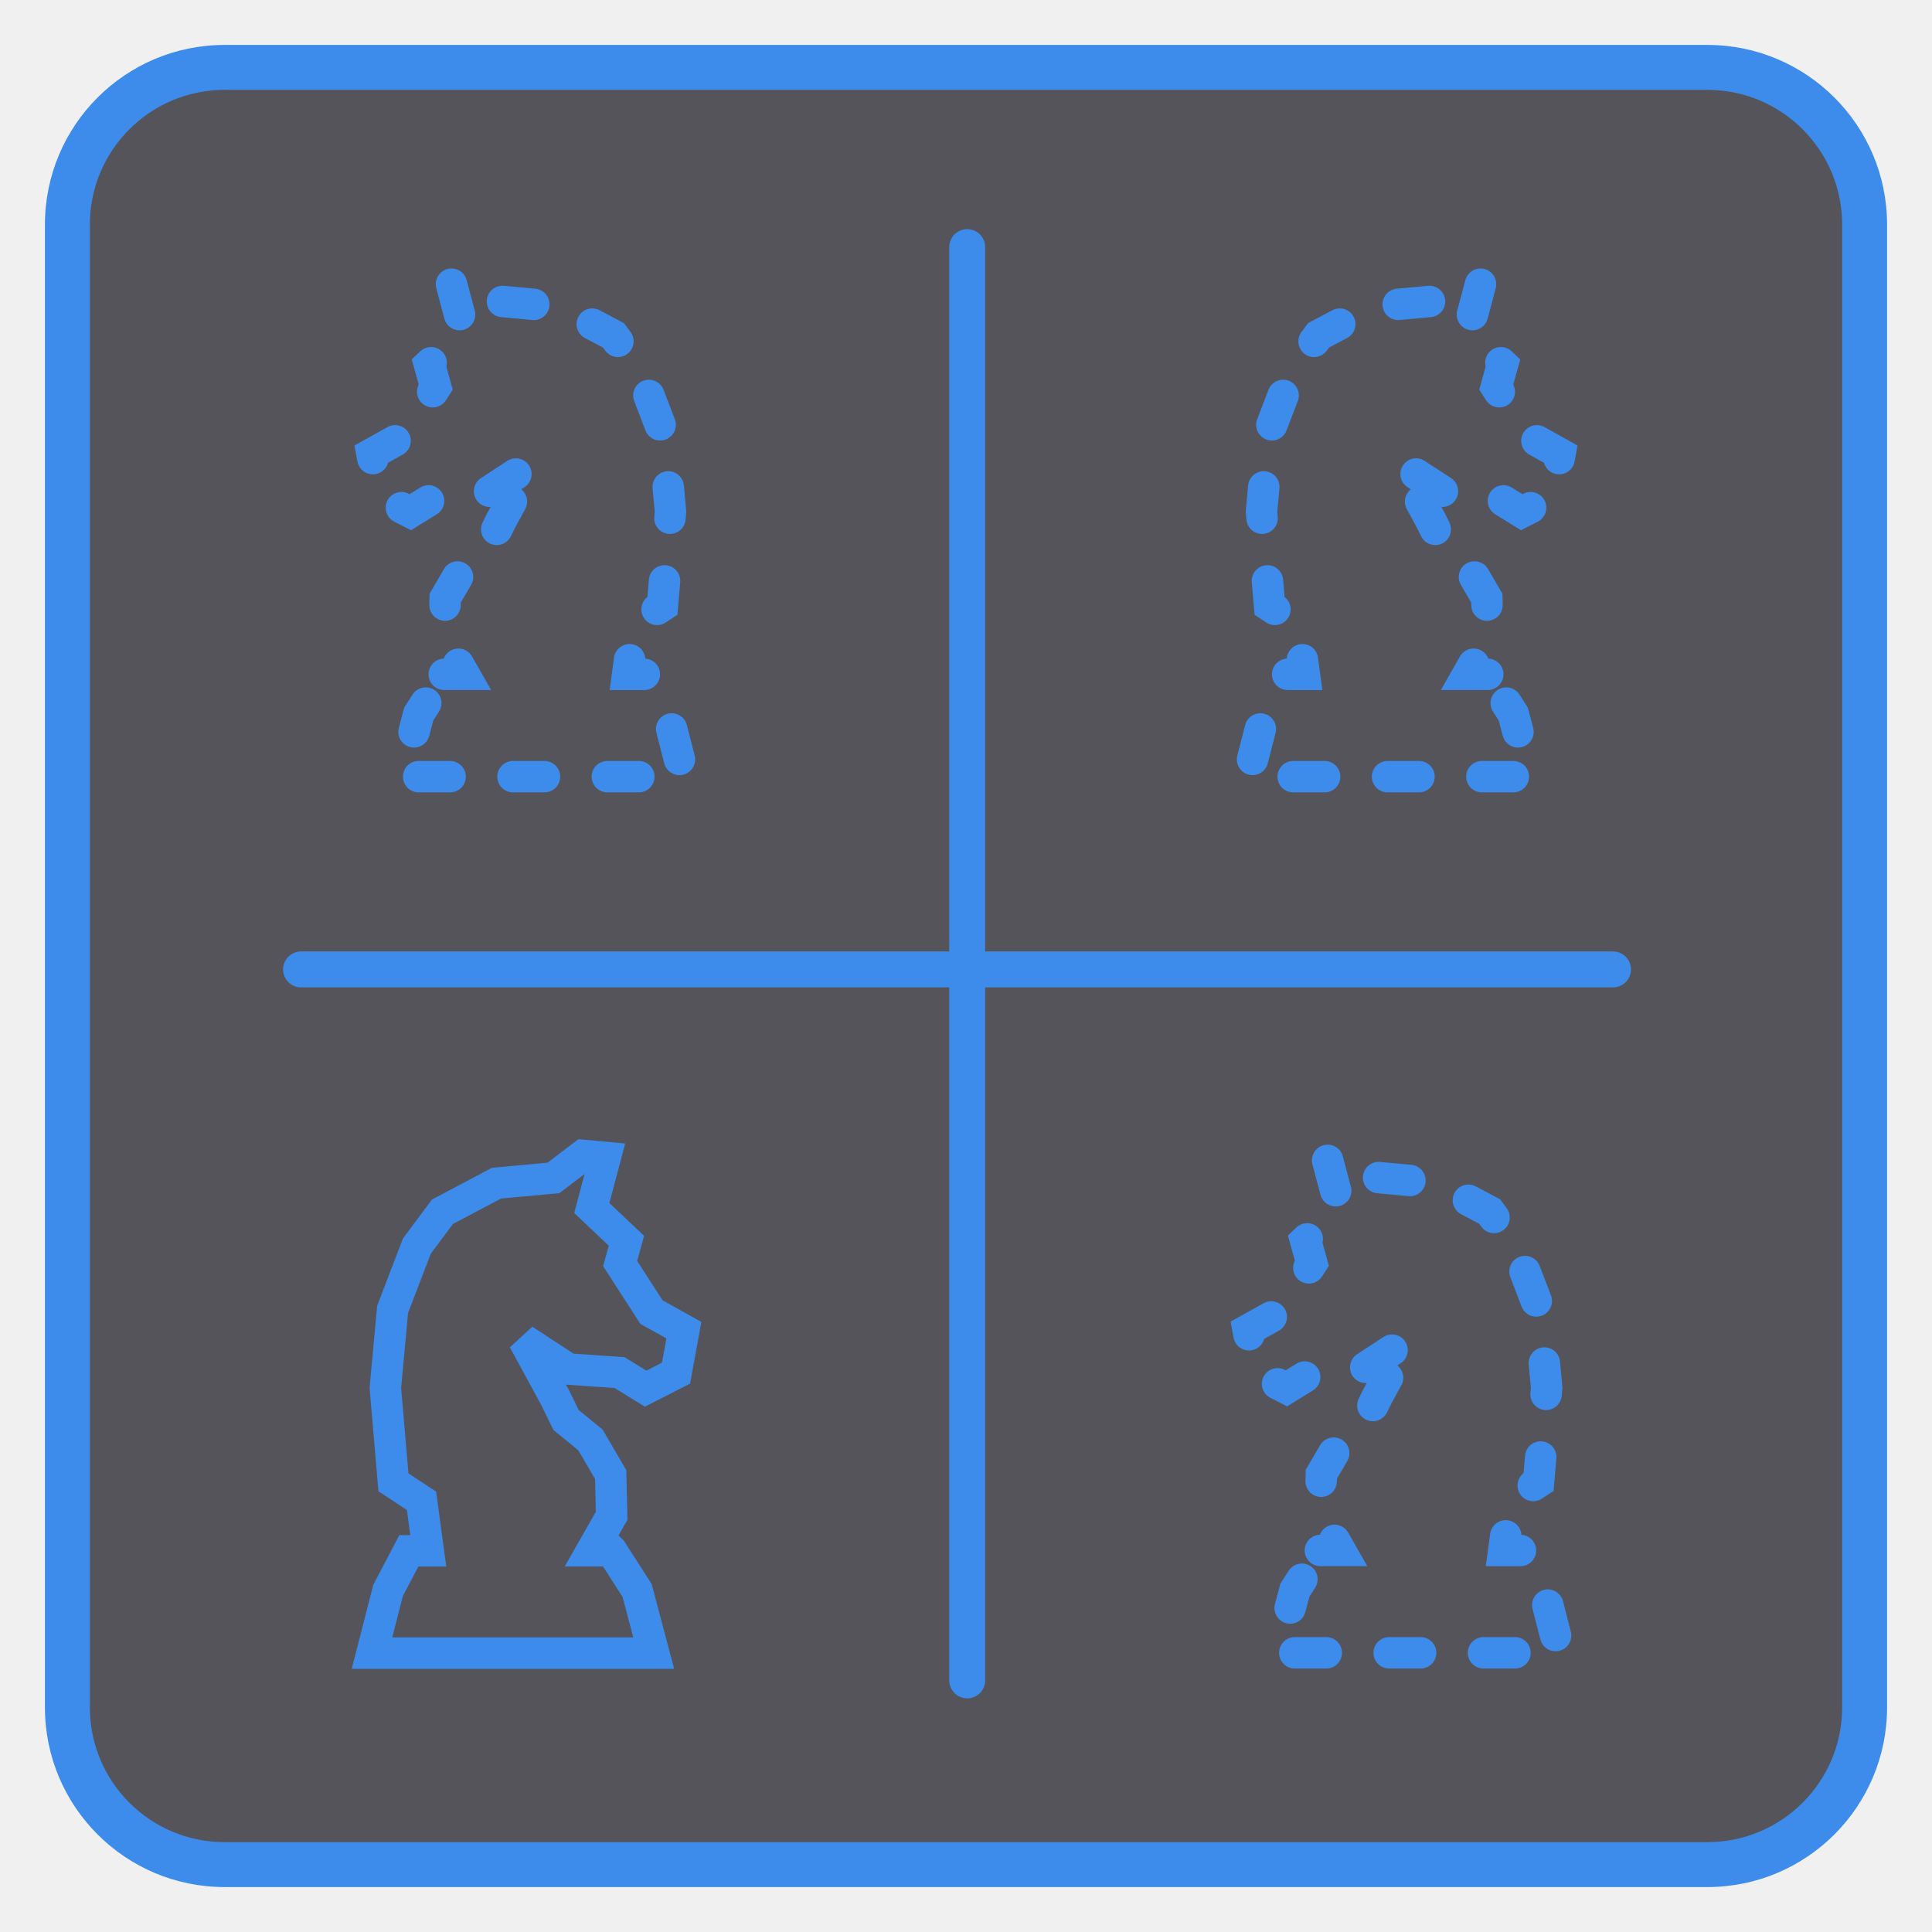
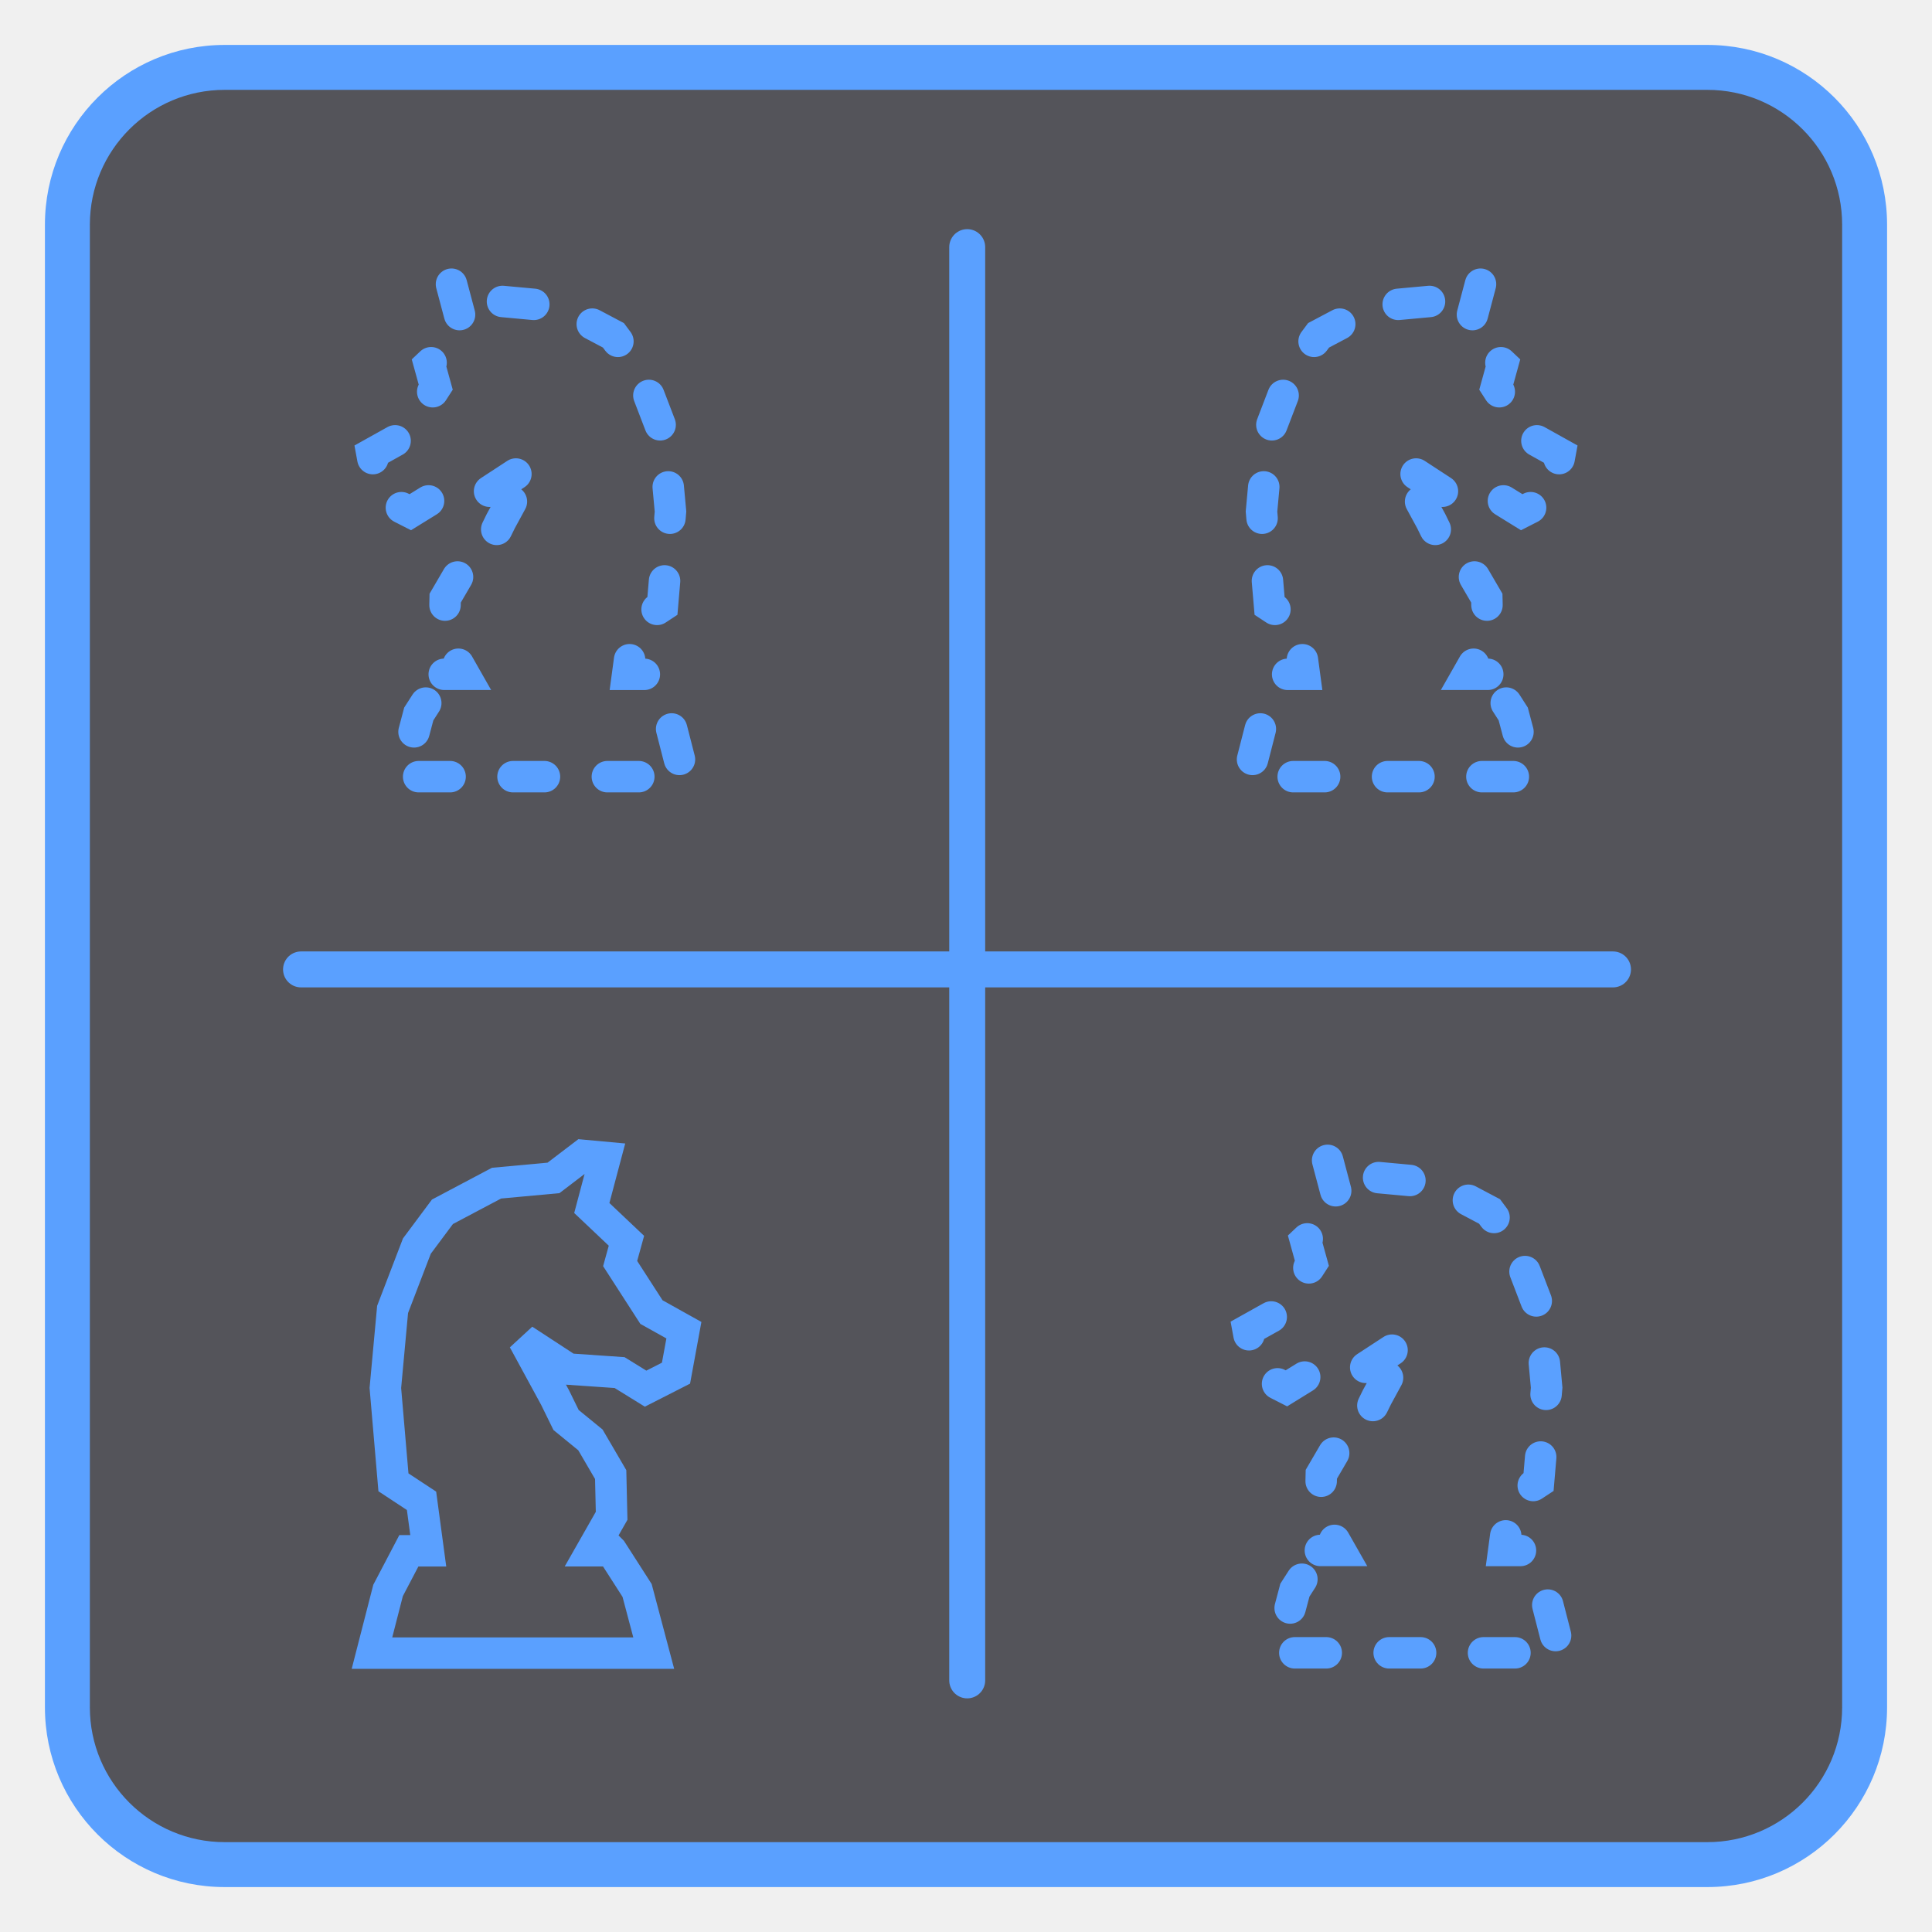
<svg xmlns="http://www.w3.org/2000/svg" width="43" height="43">
  <rect fill="#54545a" rx="3.5" height="40" width="40" y="1.5" x="1.5" />
-   <path stroke-width="1.0" fill="#3D8BEA" d="m38,2a3,3 0 0 1 3,3l0,33a3,3 0 0 1 -3,3l-33,0a3,3 0 0 1 -3,-3l0,-33a3,3 0 0 1 3,-3l33,0m0,-1l-33,0a4,4 0 0 0 -4,4l0,33a4,4 0 0 0 4,4l33,0a4,4 0 0 0 4,-4l0,-33a4,4 0 0 0 -4,-4z" />
-   <path stroke-linecap="round" stroke-width="0.8" stroke="#3D8BEA" fill="#3D8BEA" d="m21.527,5.5l0,31.9" />
-   <path stroke-linecap="round" stroke-width="0.8" stroke="#3D8BEA" fill="#3D8BEA" d="m6.7,21.576l29.2,0" />
-   <path stroke-dasharray="1,2" stroke-linecap="round" stroke-width="1" stroke="#3D8BEA" fill-opacity="0" fill="#ffffff" fill-rule="nonzero" d="m28.489,25.594l0.632,0l-0.632,-1.111l0.03,-1.311l0.644,-1.103l0.774,-0.632l0.35,-0.714l0.998,-1.835l-1.422,0.929l-1.627,0.112l-0.827,0.511l-0.967,-0.493l-0.251,-1.366l1.032,-0.576l0.995,-1.543l-0.2,-0.724l1.101,-1.042l-0.427,-1.608l0.706,-0.065l0.939,0.716l1.812,0.167l1.719,0.91l0.813,1.091l0.772,2.014l0.23,2.497l-0.257,3l-0.892,0.588l-0.214,1.589l0.617,0l0.66,1.261l0.512,1.993l-8.959,0l0.529,-1.993l0.809,-1.261l0,0z" transform="translate(11.75,11.75) scale(0.7) translate(-31.15,-20.94)" />
-   <path stroke-dasharray="1,2" stroke-linecap="round" stroke-width="1" stroke="#3D8BEA" fill-opacity="0" fill="#ffffff" fill-rule="nonzero" d="m28.489,25.594l0.632,0l-0.632,-1.111l0.03,-1.311l0.644,-1.103l0.774,-0.632l0.35,-0.714l0.998,-1.835l-1.422,0.929l-1.627,0.112l-0.827,0.511l-0.967,-0.493l-0.251,-1.366l1.032,-0.576l0.995,-1.543l-0.2,-0.724l1.101,-1.042l-0.427,-1.608l0.706,-0.065l0.939,0.716l1.812,0.167l1.719,0.91l0.813,1.091l0.772,2.014l0.23,2.497l-0.257,3l-0.892,0.588l-0.214,1.589l0.617,0l0.66,1.261l0.512,1.993l-8.959,0l0.529,-1.993l0.809,-1.261l0,0z" transform="translate(31.25,11.75) scale(-0.7,0.7) translate(-31.15,-20.94)" />
-   <path stroke-width="1" stroke="#3D8BEA" fill-opacity="0" fill="#ffffff" fill-rule="nonzero" d="m14.511,25.594l-0.632,0l0.632,-1.111l-0.03,-1.311l-0.644,-1.103l-0.774,-0.632l-0.35,-0.714l-0.998,-1.835l1.422,0.929l1.627,0.112l0.827,0.511l0.967,-0.493l0.251,-1.366l-1.032,-0.576l-0.995,-1.543l0.2,-0.724l-1.101,-1.042l0.427,-1.608l-0.706,-0.065l-0.939,0.716l-1.812,0.167l-1.719,0.91l-0.813,1.091l-0.772,2.014l-0.23,2.497l0.257,3l0.893,0.588l0.214,1.589l-0.617,0l-0.661,1.261l-0.512,1.993l8.959,0l-0.529,-1.993l-0.809,-1.261l0,0z" transform="translate(11.75,31.25) scale(0.7) translate(-11.85,-20.93)" />
-   <path stroke-dasharray="1,2" stroke-linecap="round" stroke-width="1" stroke="#3D8BEA" fill-opacity="0" fill="#ffffff" fill-rule="nonzero" d="m28.489,25.594l0.632,0l-0.632,-1.111l0.03,-1.311l0.644,-1.103l0.774,-0.632l0.35,-0.714l0.998,-1.835l-1.422,0.929l-1.627,0.112l-0.827,0.511l-0.967,-0.493l-0.251,-1.366l1.032,-0.576l0.995,-1.543l-0.2,-0.724l1.101,-1.042l-0.427,-1.608l0.706,-0.065l0.939,0.716l1.812,0.167l1.719,0.91l0.813,1.091l0.772,2.014l0.23,2.497l-0.257,3l-0.892,0.588l-0.214,1.589l0.617,0l0.66,1.261l0.512,1.993l-8.959,0l0.529,-1.993l0.809,-1.261l0,0z" transform="translate(31.25,31.25) scale(0.7) translate(-31.15,-20.94)" />
+   <path stroke-width="1.0" fill="#5AA0FF" d="m38,2a3,3 0 0 1 3,3l0,33a3,3 0 0 1 -3,3l-33,0a3,3 0 0 1 -3,-3l0,-33a3,3 0 0 1 3,-3l33,0m0,-1l-33,0a4,4 0 0 0 -4,4l0,33a4,4 0 0 0 4,4l33,0a4,4 0 0 0 4,-4l0,-33a4,4 0 0 0 -4,-4z" />
+   <path stroke-linecap="round" stroke-width="0.8" stroke="#5AA0FF" fill="#5AA0FF" d="m21.527,5.5l0,31.9" />
+   <path stroke-linecap="round" stroke-width="0.8" stroke="#5AA0FF" fill="#5AA0FF" d="m6.7,21.576l29.2,0" />
+   <path stroke-dasharray="1,2" stroke-linecap="round" stroke-width="1" stroke="#5AA0FF" fill-opacity="0" fill="#ffffff" fill-rule="nonzero" d="m28.489,25.594l0.632,0l-0.632,-1.111l0.03,-1.311l0.644,-1.103l0.774,-0.632l0.35,-0.714l0.998,-1.835l-1.422,0.929l-1.627,0.112l-0.827,0.511l-0.967,-0.493l-0.251,-1.366l1.032,-0.576l0.995,-1.543l-0.2,-0.724l1.101,-1.042l-0.427,-1.608l0.706,-0.065l0.939,0.716l1.812,0.167l1.719,0.91l0.813,1.091l0.772,2.014l0.23,2.497l-0.257,3l-0.892,0.588l-0.214,1.589l0.617,0l0.66,1.261l0.512,1.993l-8.959,0l0.529,-1.993l0.809,-1.261l0,0z" transform="translate(11.75,11.75) scale(0.7) translate(-31.15,-20.94)" />
+   <path stroke-dasharray="1,2" stroke-linecap="round" stroke-width="1" stroke="#5AA0FF" fill-opacity="0" fill="#ffffff" fill-rule="nonzero" d="m28.489,25.594l0.632,0l-0.632,-1.111l0.03,-1.311l0.644,-1.103l0.774,-0.632l0.35,-0.714l0.998,-1.835l-1.422,0.929l-1.627,0.112l-0.827,0.511l-0.967,-0.493l-0.251,-1.366l1.032,-0.576l0.995,-1.543l-0.2,-0.724l1.101,-1.042l-0.427,-1.608l0.706,-0.065l0.939,0.716l1.812,0.167l1.719,0.91l0.813,1.091l0.772,2.014l0.23,2.497l-0.257,3l-0.892,0.588l-0.214,1.589l0.617,0l0.66,1.261l0.512,1.993l-8.959,0l0.529,-1.993l0.809,-1.261l0,0z" transform="translate(31.25,11.75) scale(-0.7,0.7) translate(-31.15,-20.94)" />
+   <path stroke-width="1" stroke="#5AA0FF" fill-opacity="0" fill="#ffffff" fill-rule="nonzero" d="m14.511,25.594l-0.632,0l0.632,-1.111l-0.03,-1.311l-0.644,-1.103l-0.774,-0.632l-0.35,-0.714l-0.998,-1.835l1.422,0.929l1.627,0.112l0.827,0.511l0.967,-0.493l0.251,-1.366l-1.032,-0.576l-0.995,-1.543l0.2,-0.724l-1.101,-1.042l0.427,-1.608l-0.706,-0.065l-0.939,0.716l-1.812,0.167l-1.719,0.91l-0.813,1.091l-0.772,2.014l-0.23,2.497l0.257,3l0.893,0.588l0.214,1.589l-0.617,0l-0.661,1.261l-0.512,1.993l8.959,0l-0.529,-1.993l-0.809,-1.261l0,0z" transform="translate(11.75,31.25) scale(0.7) translate(-11.85,-20.93)" />
+   <path stroke-dasharray="1,2" stroke-linecap="round" stroke-width="1" stroke="#5AA0FF" fill-opacity="0" fill="#ffffff" fill-rule="nonzero" d="m28.489,25.594l0.632,0l-0.632,-1.111l0.03,-1.311l0.644,-1.103l0.774,-0.632l0.35,-0.714l0.998,-1.835l-1.422,0.929l-1.627,0.112l-0.827,0.511l-0.967,-0.493l-0.251,-1.366l1.032,-0.576l0.995,-1.543l-0.2,-0.724l1.101,-1.042l-0.427,-1.608l0.706,-0.065l0.939,0.716l1.812,0.167l1.719,0.91l0.813,1.091l0.772,2.014l0.23,2.497l-0.257,3l-0.892,0.588l-0.214,1.589l0.617,0l0.66,1.261l0.512,1.993l-8.959,0l0.529,-1.993l0.809,-1.261l0,0z" transform="translate(31.25,31.25) scale(0.7) translate(-31.15,-20.94)" />
</svg>
